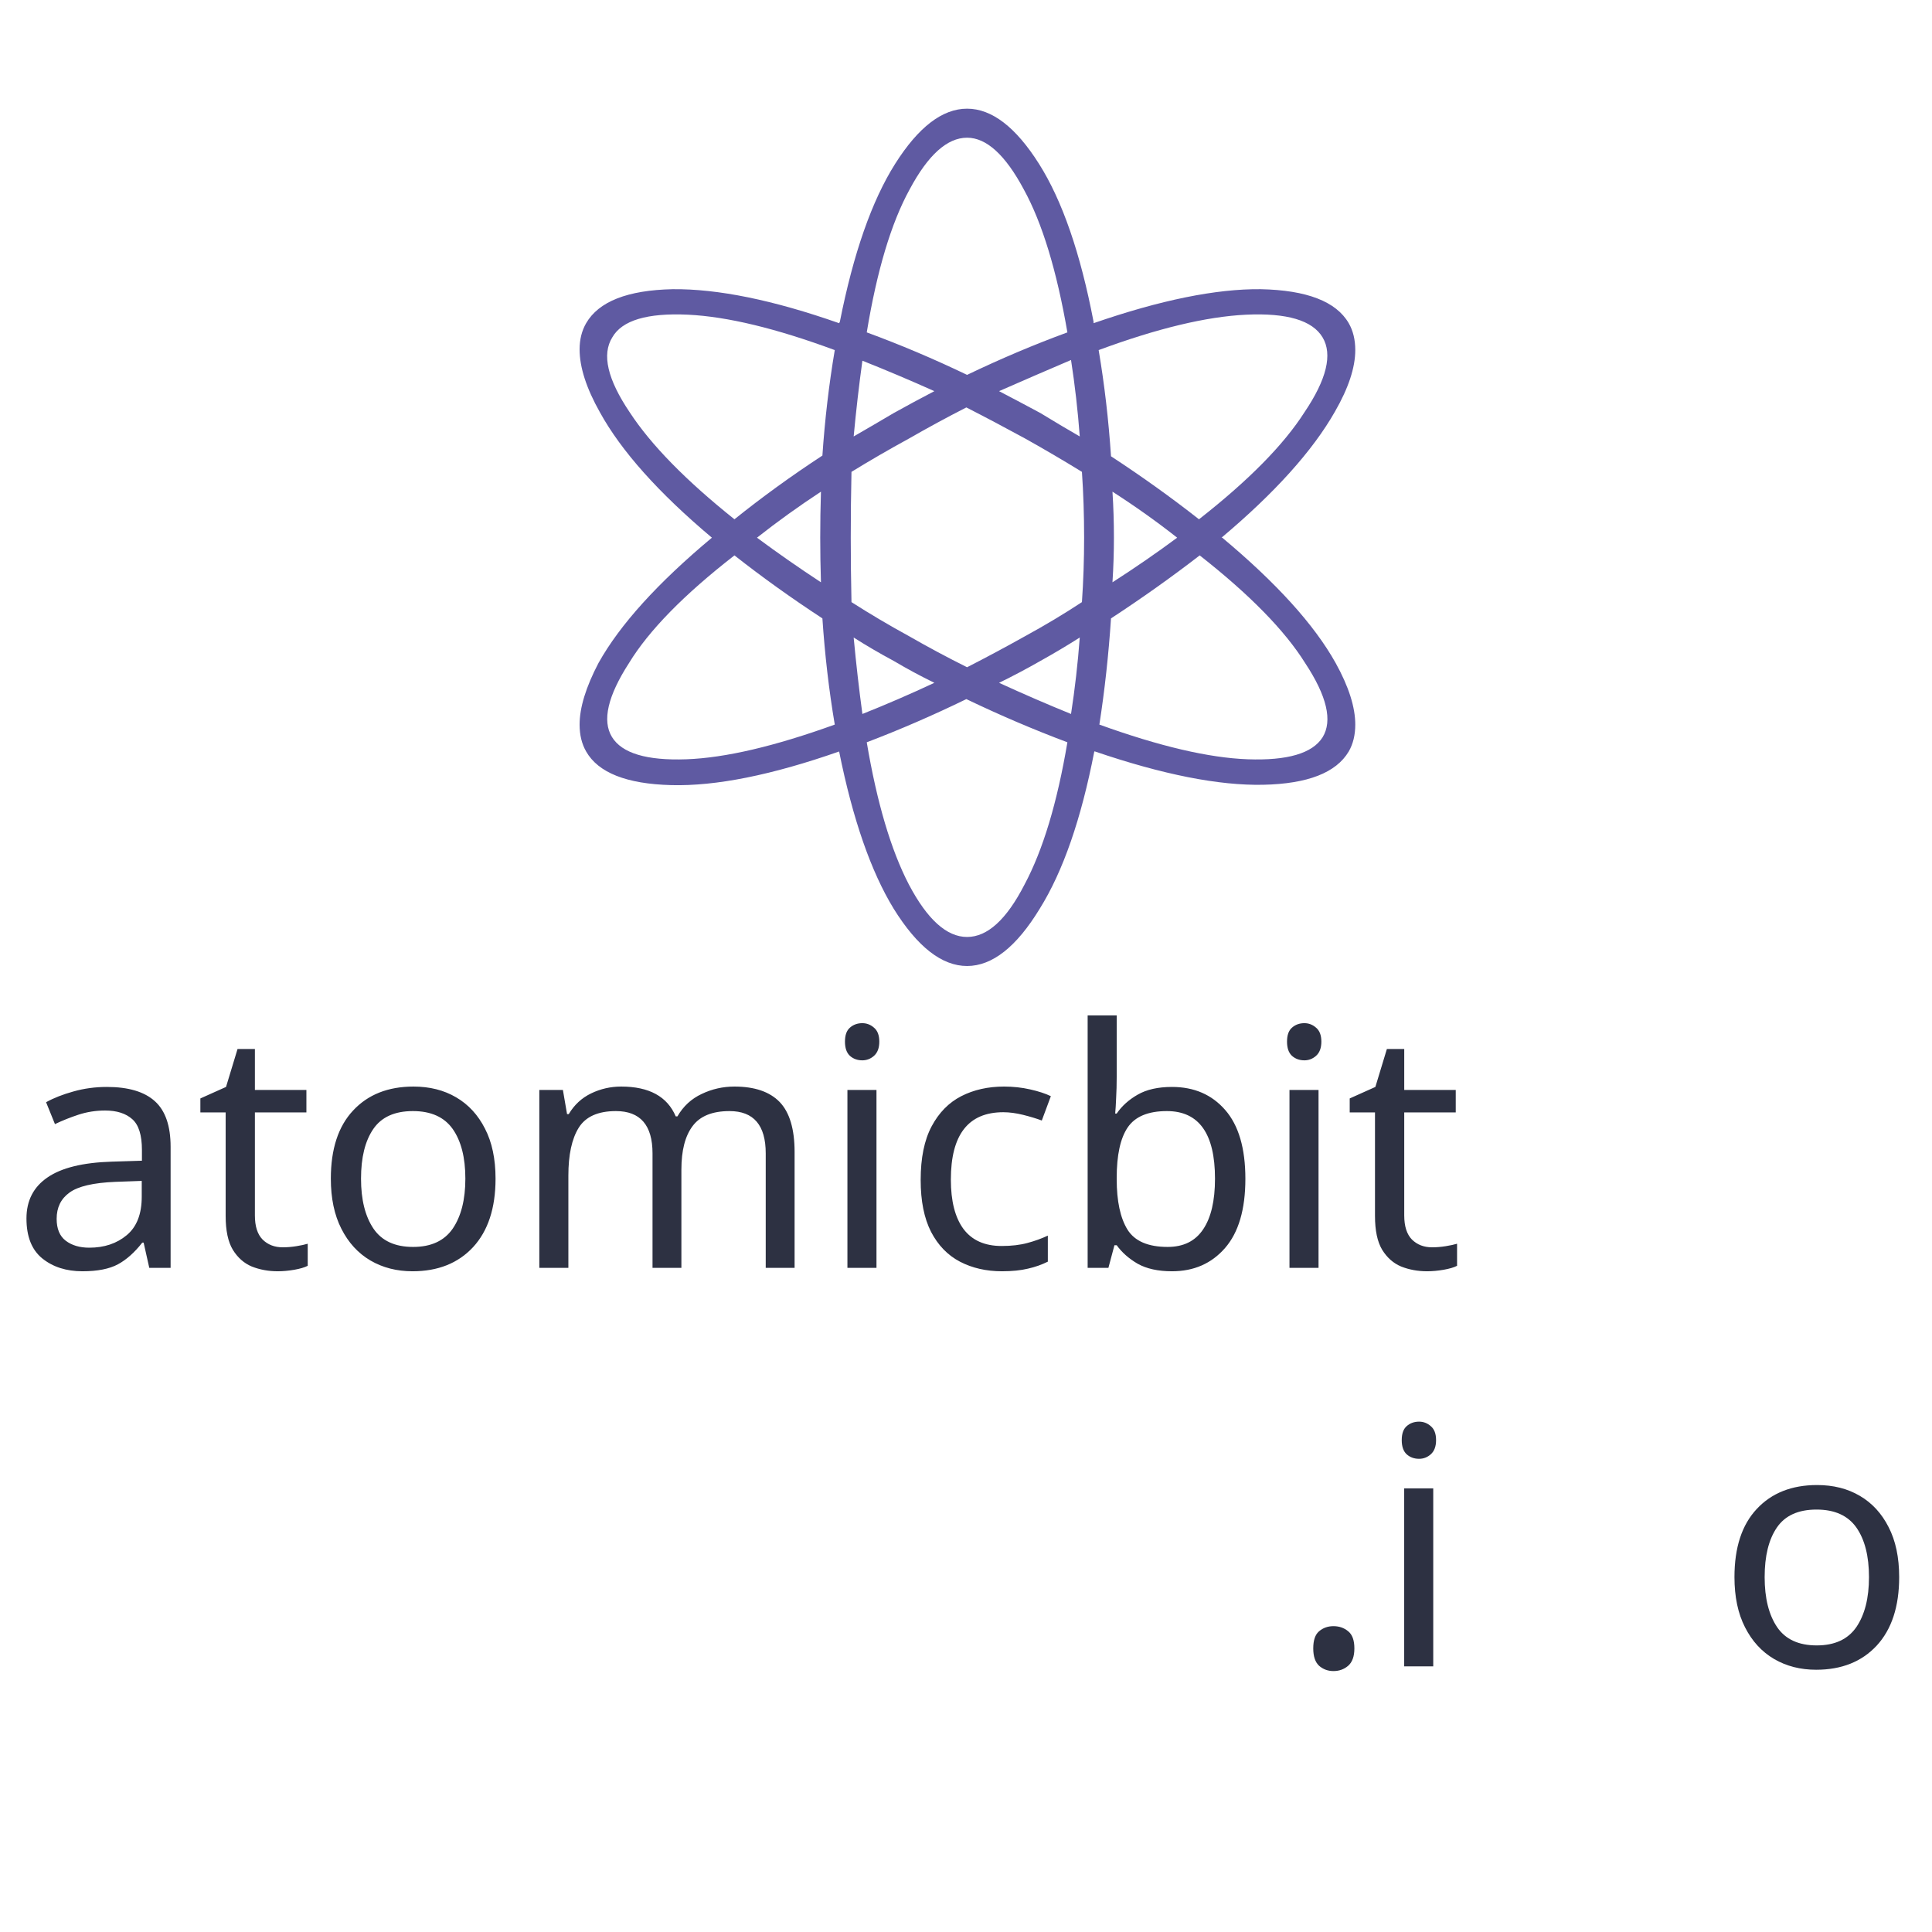
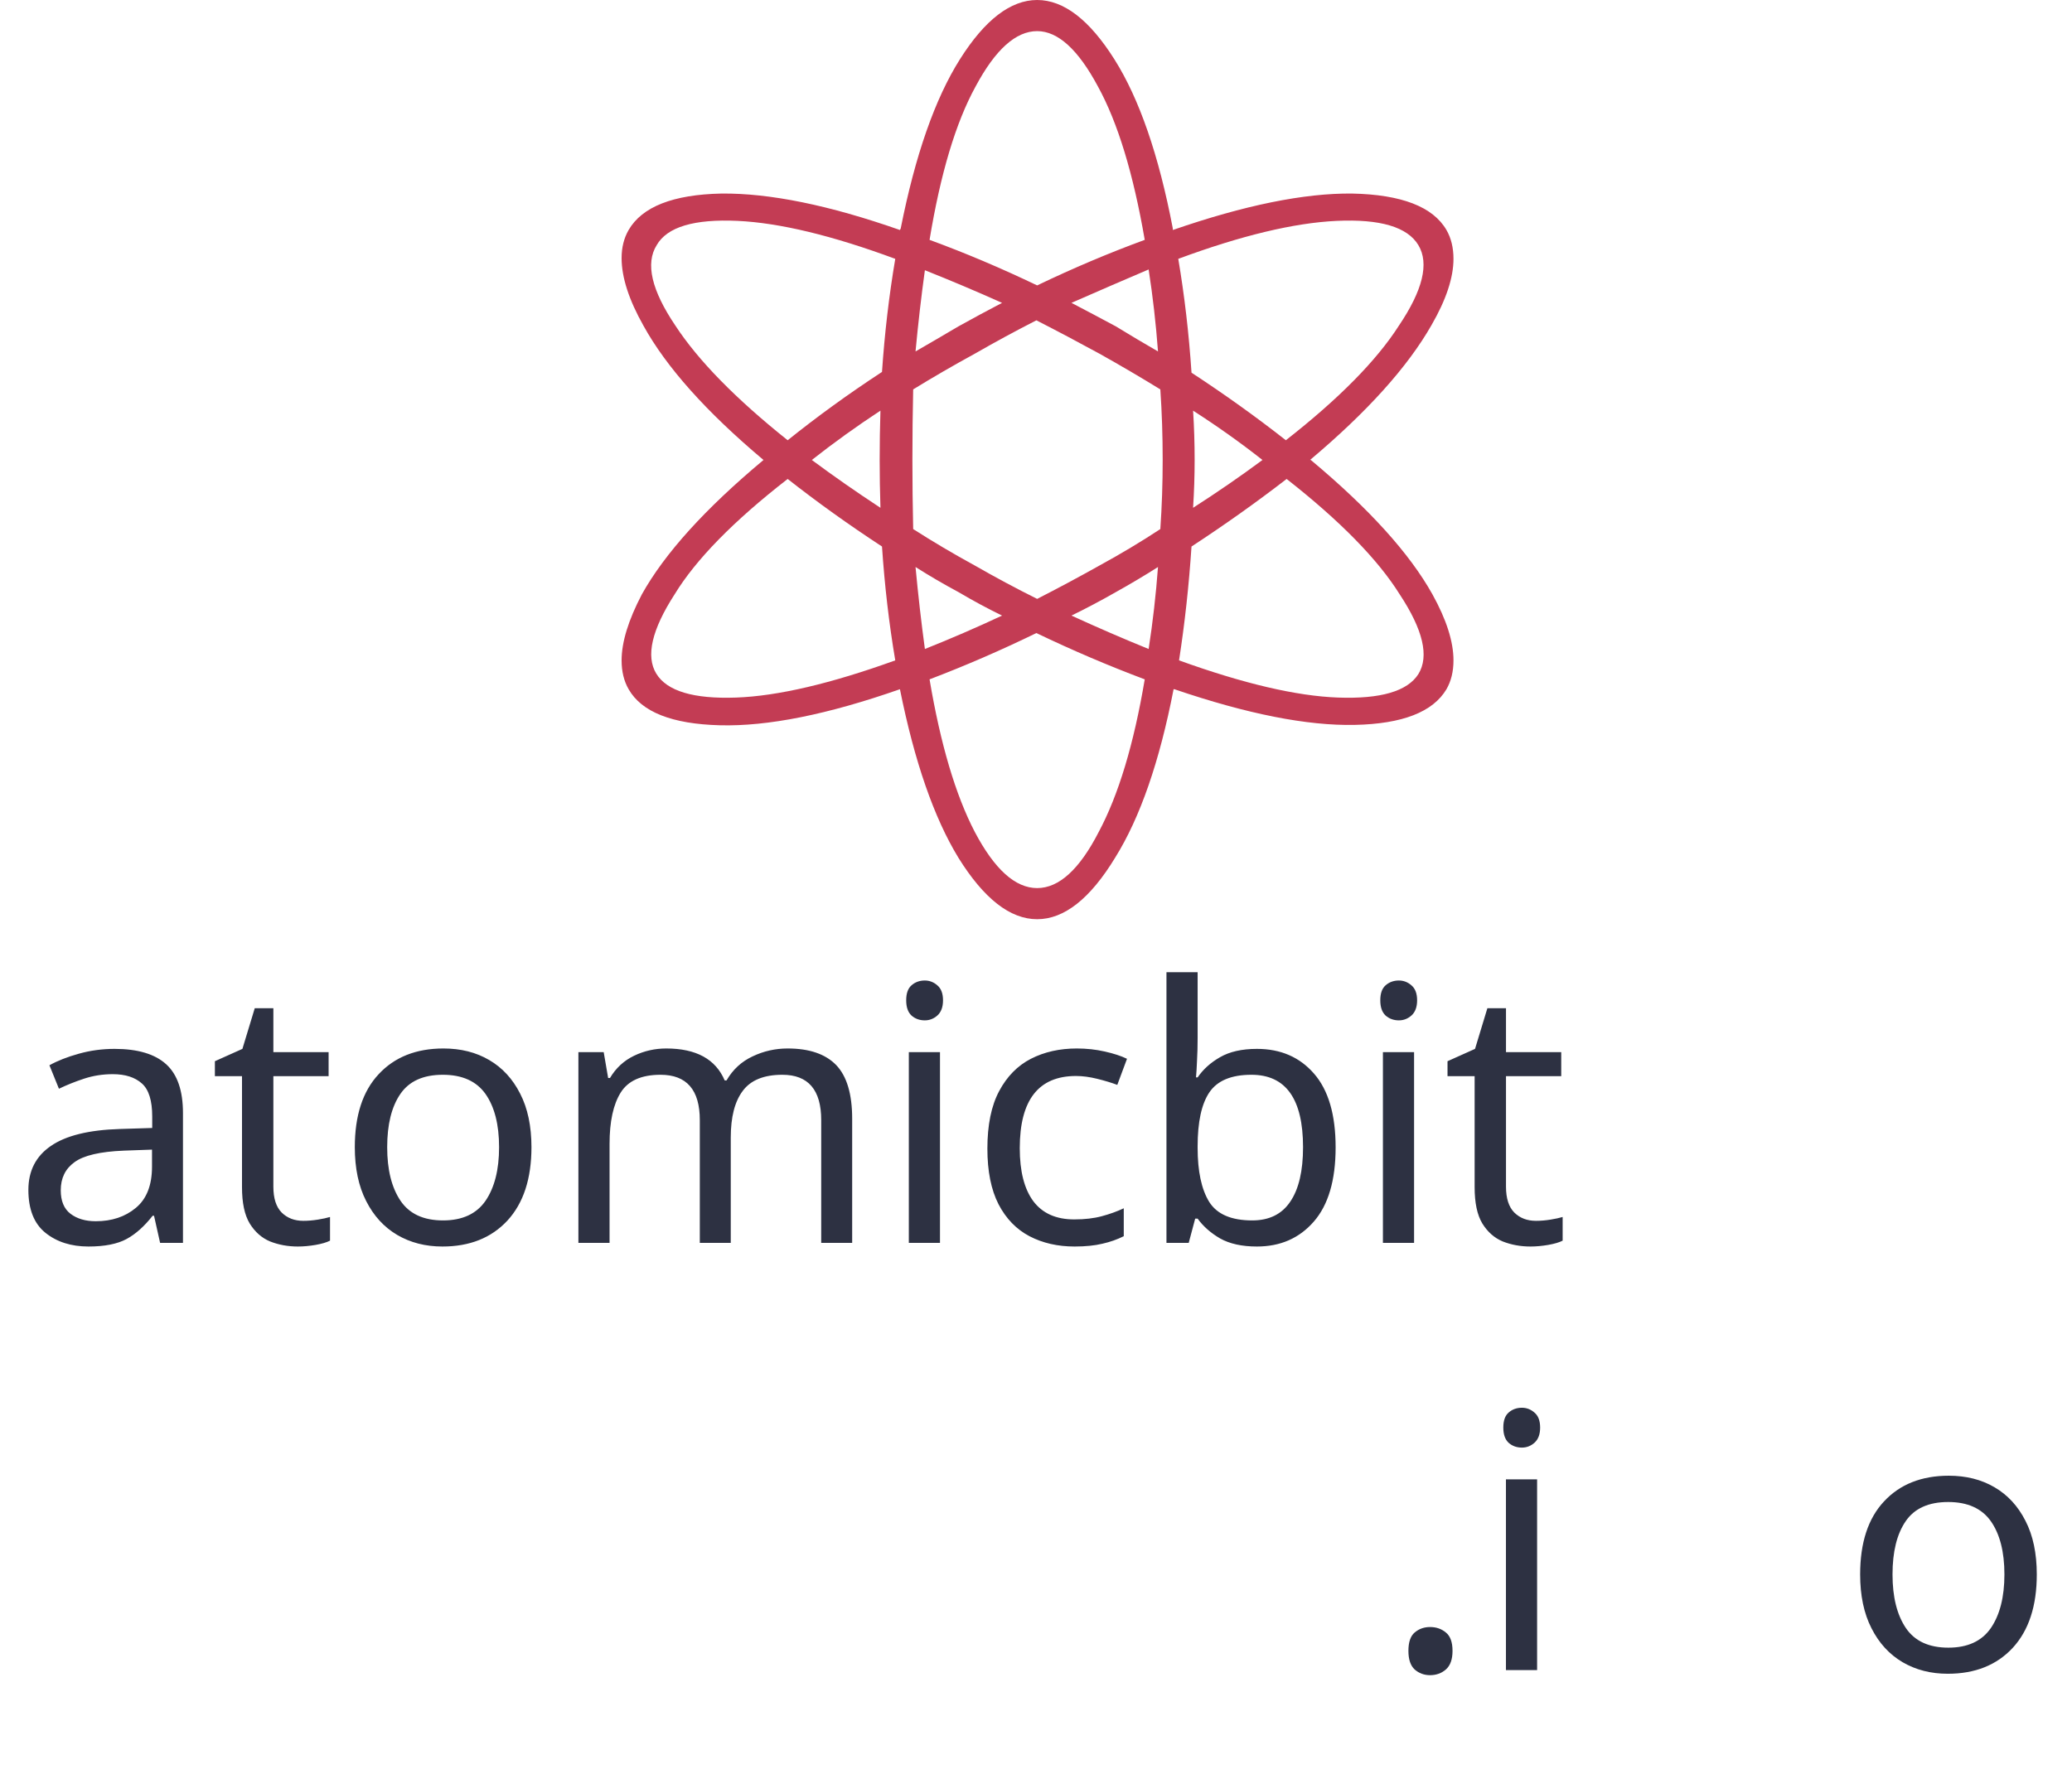
- <svg xmlns="http://www.w3.org/2000/svg" width="160px" height="160px" viewBox="0 0 160 160" version="1.1">
+ <svg xmlns="http://www.w3.org/2000/svg" width="160px" height="137px" viewBox="0 0 160 137" version="1.1">
  <defs />
  <g id="Page-1" stroke="none" stroke-width="1" fill="none" fill-rule="evenodd">
    <g id="square">
      <text id="atomicbit-.io" font-family="CPMono_v07Plain, CPMono_v07" font-size="27.5" font-weight="normal" letter-spacing="-0.2" fill="#2D3142">
-         <tspan x="0.925" y="105">atomicbit</tspan>
-         <tspan x="106.775" y="138">.i</tspan>
-         <tspan x="142.125" y="138">o</tspan>
+         <tspan x="0.925" y="96">atomicbit</tspan>
+         <tspan x="106.775" y="129">.i</tspan>
+         <tspan x="142.125" y="129">o</tspan>
      </text>
-       <path d="M68.108,51.213 C65.54,49.532 63.111,47.793 60.824,45.995 C56.649,49.239 53.739,52.21 52.094,54.907 C50.328,57.643 49.856,59.685 50.679,61.033 C51.502,62.382 53.559,62.998 56.85,62.88 C60.061,62.763 64.155,61.805 69.132,60.007 C68.65,57.154 68.309,54.223 68.108,51.213 Z M92.009,51.213 C91.809,54.223 91.488,57.154 91.046,60.007 C96.023,61.805 100.117,62.763 103.328,62.88 C106.619,62.998 108.686,62.392 109.529,61.063 C110.372,59.695 109.89,57.643 108.084,54.907 C106.398,52.21 103.488,49.239 99.354,45.995 C97.026,47.793 94.578,49.532 92.009,51.213 Z M92.13,40.718 C92.21,41.969 92.25,43.239 92.25,44.529 C92.25,45.741 92.21,46.972 92.13,48.223 C94.016,47.011 95.802,45.78 97.488,44.529 C95.802,43.2 94.016,41.93 92.13,40.718 Z M89.601,39.077 C88.076,38.139 86.511,37.22 84.905,36.321 C83.26,35.422 81.634,34.562 80.029,33.742 C78.423,34.562 76.838,35.422 75.273,36.321 C73.627,37.22 72.042,38.139 70.516,39.077 C70.476,40.836 70.456,42.653 70.456,44.529 C70.456,46.327 70.476,48.106 70.516,49.865 C72.042,50.842 73.627,51.78 75.273,52.679 C76.838,53.578 78.443,54.438 80.089,55.258 C81.694,54.438 83.3,53.578 84.905,52.679 C86.551,51.78 88.116,50.842 89.601,49.865 C89.722,48.106 89.782,46.327 89.782,44.529 C89.782,42.653 89.722,40.836 89.601,39.077 Z M90.986,28.993 C91.468,31.846 91.809,34.777 92.009,37.787 C94.578,39.468 97.006,41.207 99.294,43.005 C103.388,39.8 106.298,36.849 108.024,34.152 C109.87,31.416 110.372,29.344 109.529,27.937 C108.686,26.53 106.579,25.905 103.207,26.061 C99.916,26.217 95.842,27.195 90.986,28.993 Z M69.493,26.765 L69.553,26.647 C70.677,20.98 72.202,16.622 74.129,13.573 C76.055,10.524 78.042,9 80.089,9 C82.136,9 84.123,10.524 86.049,13.573 C87.976,16.622 89.481,20.98 90.565,26.647 L90.565,26.765 C96.103,24.849 100.719,23.911 104.412,23.95 C108.224,24.029 110.653,24.967 111.696,26.765 C112.057,27.39 112.238,28.133 112.238,28.993 C112.238,30.439 111.676,32.139 110.552,34.093 C108.706,37.337 105.575,40.816 101.16,44.529 L101.221,44.529 C105.716,48.282 108.847,51.741 110.613,54.907 C111.696,56.861 112.238,58.561 112.238,60.007 C112.238,60.867 112.057,61.61 111.696,62.235 C110.653,63.994 108.295,64.913 104.622,64.991 C100.95,65.069 96.304,64.151 90.685,62.235 L90.625,62.235 C89.541,67.825 88.036,72.163 86.109,75.251 C84.183,78.417 82.176,80 80.089,80 C78.002,80 75.975,78.417 74.008,75.251 C72.122,72.163 70.617,67.825 69.493,62.235 C63.914,64.19 59.278,65.118 55.586,65.02 C51.893,64.923 49.545,63.994 48.542,62.235 C48.181,61.61 48,60.867 48,60.007 C48,58.6 48.522,56.9 49.565,54.907 C51.331,51.741 54.462,48.282 58.957,44.529 C54.542,40.816 51.452,37.357 49.686,34.152 C48.562,32.159 48,30.419 48,28.934 C48,28.113 48.181,27.39 48.542,26.765 C49.585,24.967 51.973,24.029 55.706,23.95 C59.439,23.911 64.034,24.849 69.493,26.765 Z M88.397,27.527 C87.514,22.407 86.31,18.459 84.785,15.684 C83.26,12.83 81.694,11.404 80.089,11.404 C78.443,11.404 76.858,12.83 75.333,15.684 C73.808,18.459 72.624,22.407 71.781,27.527 C74.55,28.543 77.32,29.716 80.089,31.045 C82.858,29.716 85.628,28.543 88.397,27.527 Z M88.698,29.813 C86.772,30.634 84.785,31.494 82.738,32.393 C83.862,32.979 85.006,33.585 86.17,34.211 C87.253,34.875 88.337,35.52 89.421,36.145 C89.26,33.996 89.019,31.885 88.698,29.813 Z M71.42,29.872 C71.139,31.904 70.898,33.996 70.697,36.145 C71.781,35.52 72.884,34.875 74.008,34.211 C75.132,33.585 76.256,32.979 77.38,32.393 C75.373,31.494 73.386,30.654 71.42,29.872 Z M69.132,28.993 C64.275,27.195 60.222,26.217 56.97,26.061 C53.599,25.905 51.512,26.53 50.709,27.937 C49.826,29.344 50.308,31.416 52.154,34.152 C53.92,36.849 56.81,39.8 60.824,43.005 C63.111,41.168 65.54,39.409 68.108,37.728 C68.309,34.758 68.65,31.846 69.132,28.993 Z M67.988,40.718 C66.142,41.93 64.376,43.2 62.69,44.529 C64.376,45.78 66.142,47.011 67.988,48.223 C67.948,46.972 67.928,45.741 67.928,44.529 C67.928,43.239 67.948,41.969 67.988,40.718 Z M70.697,52.796 C70.898,54.946 71.139,57.056 71.42,59.128 C73.386,58.346 75.373,57.486 77.38,56.548 C76.256,56.001 75.132,55.395 74.008,54.731 C72.844,54.105 71.741,53.461 70.697,52.796 Z M82.738,56.548 C84.785,57.486 86.772,58.346 88.698,59.128 C89.019,57.056 89.26,54.946 89.421,52.796 C88.377,53.461 87.293,54.105 86.17,54.731 C85.006,55.395 83.862,56.001 82.738,56.548 Z M80.029,57.897 C77.299,59.226 74.55,60.418 71.781,61.473 C72.624,66.476 73.788,70.404 75.273,73.258 C76.798,76.15 78.403,77.596 80.089,77.596 C81.775,77.596 83.36,76.15 84.845,73.258 C86.37,70.404 87.554,66.476 88.397,61.473 C85.588,60.418 82.798,59.226 80.029,57.897 Z" id="⚛︎" fill="#5F5AA2" />
+       <path d="M68.108,42.213 C65.54,40.532 63.111,38.793 60.824,36.995 C56.649,40.239 53.739,43.21 52.094,45.907 C50.328,48.643 49.856,50.685 50.679,52.033 C51.502,53.382 53.559,53.998 56.85,53.88 C60.061,53.763 64.155,52.805 69.132,51.007 C68.65,48.154 68.309,45.223 68.108,42.213 Z M92.009,42.213 C91.809,45.223 91.488,48.154 91.046,51.007 C96.023,52.805 100.117,53.763 103.328,53.88 C106.619,53.998 108.686,53.392 109.529,52.063 C110.372,50.695 109.89,48.643 108.084,45.907 C106.398,43.21 103.488,40.239 99.354,36.995 C97.026,38.793 94.578,40.532 92.009,42.213 Z M92.13,31.718 C92.21,32.969 92.25,34.239 92.25,35.529 C92.25,36.741 92.21,37.972 92.13,39.223 C94.016,38.011 95.802,36.78 97.488,35.529 C95.802,34.2 94.016,32.93 92.13,31.718 Z M89.601,30.077 C88.076,29.139 86.511,28.22 84.905,27.321 C83.26,26.422 81.634,25.562 80.029,24.742 C78.423,25.562 76.838,26.422 75.273,27.321 C73.627,28.22 72.042,29.139 70.516,30.077 C70.476,31.836 70.456,33.653 70.456,35.529 C70.456,37.327 70.476,39.106 70.516,40.865 C72.042,41.842 73.627,42.78 75.273,43.679 C76.838,44.578 78.443,45.438 80.089,46.258 C81.694,45.438 83.3,44.578 84.905,43.679 C86.551,42.78 88.116,41.842 89.601,40.865 C89.722,39.106 89.782,37.327 89.782,35.529 C89.782,33.653 89.722,31.836 89.601,30.077 Z M90.986,19.993 C91.468,22.846 91.809,25.777 92.009,28.787 C94.578,30.468 97.006,32.207 99.294,34.005 C103.388,30.8 106.298,27.849 108.024,25.152 C109.87,22.416 110.372,20.344 109.529,18.937 C108.686,17.53 106.579,16.905 103.207,17.061 C99.916,17.217 95.842,18.195 90.986,19.993 Z M69.493,17.765 L69.553,17.647 C70.677,11.98 72.202,7.622 74.129,4.573 C76.055,1.524 78.042,0 80.089,0 C82.136,0 84.123,1.524 86.049,4.573 C87.976,7.622 89.481,11.98 90.565,17.647 L90.565,17.765 C96.103,15.849 100.719,14.911 104.412,14.95 C108.224,15.029 110.653,15.967 111.696,17.765 C112.057,18.39 112.238,19.133 112.238,19.993 C112.238,21.439 111.676,23.139 110.552,25.093 C108.706,28.337 105.575,31.816 101.16,35.529 L101.221,35.529 C105.716,39.282 108.847,42.741 110.613,45.907 C111.696,47.861 112.238,49.561 112.238,51.007 C112.238,51.867 112.057,52.61 111.696,53.235 C110.653,54.994 108.295,55.913 104.622,55.991 C100.95,56.069 96.304,55.151 90.685,53.235 L90.625,53.235 C89.541,58.825 88.036,63.163 86.109,66.251 C84.183,69.417 82.176,71 80.089,71 C78.002,71 75.975,69.417 74.008,66.251 C72.122,63.163 70.617,58.825 69.493,53.235 C63.914,55.19 59.278,56.118 55.586,56.02 C51.893,55.923 49.545,54.994 48.542,53.235 C48.181,52.61 48,51.867 48,51.007 C48,49.6 48.522,47.9 49.565,45.907 C51.331,42.741 54.462,39.282 58.957,35.529 C54.542,31.816 51.452,28.357 49.686,25.152 C48.562,23.159 48,21.419 48,19.934 C48,19.113 48.181,18.39 48.542,17.765 C49.585,15.967 51.973,15.029 55.706,14.95 C59.439,14.911 64.034,15.849 69.493,17.765 Z M88.397,18.527 C87.514,13.407 86.31,9.459 84.785,6.684 C83.26,3.83 81.694,2.404 80.089,2.404 C78.443,2.404 76.858,3.83 75.333,6.684 C73.808,9.459 72.624,13.407 71.781,18.527 C74.55,19.543 77.32,20.716 80.089,22.045 C82.858,20.716 85.628,19.543 88.397,18.527 Z M88.698,20.813 C86.772,21.634 84.785,22.494 82.738,23.393 C83.862,23.979 85.006,24.585 86.17,25.211 C87.253,25.875 88.337,26.52 89.421,27.145 C89.26,24.996 89.019,22.885 88.698,20.813 Z M71.42,20.872 C71.139,22.904 70.898,24.996 70.697,27.145 C71.781,26.52 72.884,25.875 74.008,25.211 C75.132,24.585 76.256,23.979 77.38,23.393 C75.373,22.494 73.386,21.654 71.42,20.872 Z M69.132,19.993 C64.275,18.195 60.222,17.217 56.97,17.061 C53.599,16.905 51.512,17.53 50.709,18.937 C49.826,20.344 50.308,22.416 52.154,25.152 C53.92,27.849 56.81,30.8 60.824,34.005 C63.111,32.168 65.54,30.409 68.108,28.728 C68.309,25.758 68.65,22.846 69.132,19.993 Z M67.988,31.718 C66.142,32.93 64.376,34.2 62.69,35.529 C64.376,36.78 66.142,38.011 67.988,39.223 C67.948,37.972 67.928,36.741 67.928,35.529 C67.928,34.239 67.948,32.969 67.988,31.718 Z M70.697,43.796 C70.898,45.946 71.139,48.056 71.42,50.128 C73.386,49.346 75.373,48.486 77.38,47.548 C76.256,47.001 75.132,46.395 74.008,45.731 C72.844,45.105 71.741,44.461 70.697,43.796 Z M82.738,47.548 C84.785,48.486 86.772,49.346 88.698,50.128 C89.019,48.056 89.26,45.946 89.421,43.796 C88.377,44.461 87.293,45.105 86.17,45.731 C85.006,46.395 83.862,47.001 82.738,47.548 Z M80.029,48.897 C77.299,50.226 74.55,51.418 71.781,52.473 C72.624,57.476 73.788,61.404 75.273,64.258 C76.798,67.15 78.403,68.596 80.089,68.596 C81.775,68.596 83.36,67.15 84.845,64.258 C86.37,61.404 87.554,57.476 88.397,52.473 C85.588,51.418 82.798,50.226 80.029,48.897 Z" id="⚛︎" fill="#C33C54" />
    </g>
  </g>
</svg>
